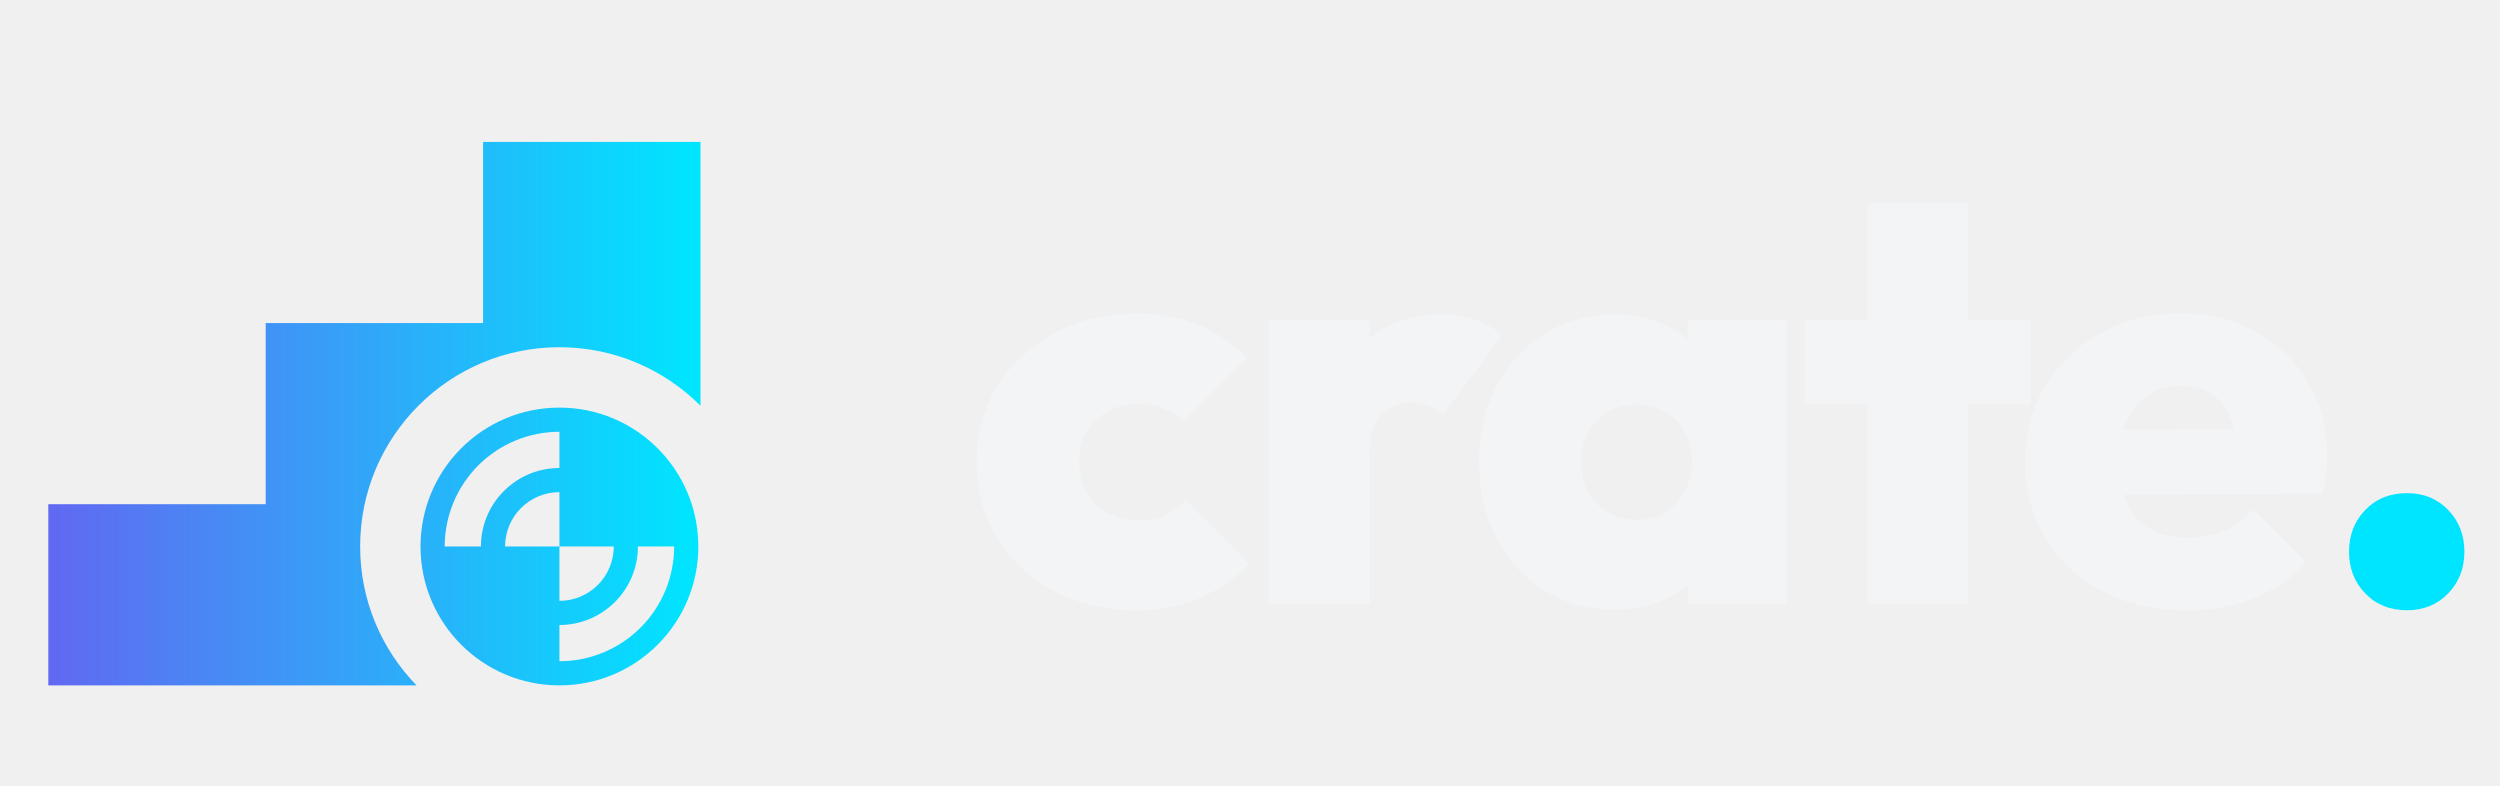
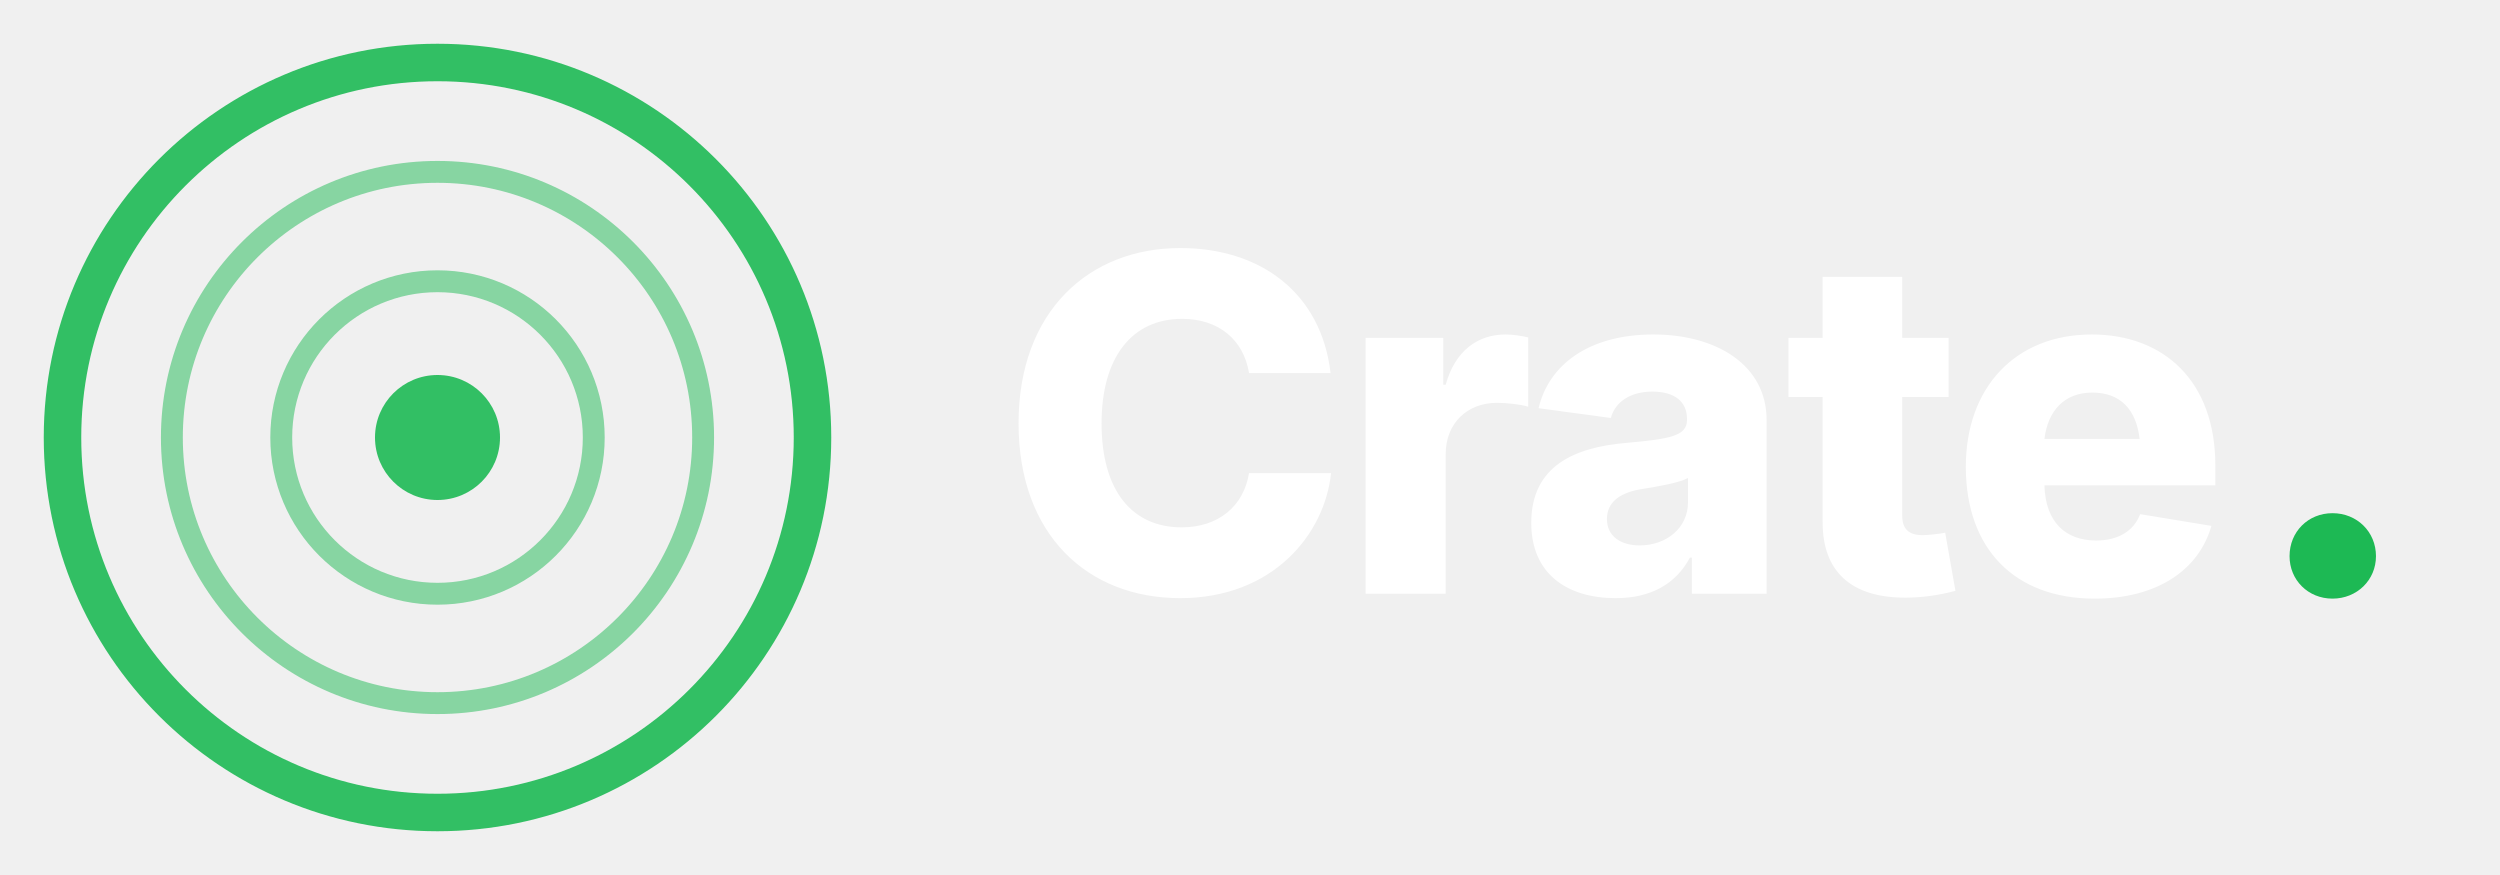
- <svg xmlns="http://www.w3.org/2000/svg" width="207" height="65" viewBox="0 0 207 65" fill="none">
-   <path fill-rule="evenodd" clip-rule="evenodd" d="M46.32 33.75C52.672 33.75 57.82 38.899 57.82 45.25C57.82 51.601 52.672 56.75 46.32 56.75C39.969 56.75 34.82 51.601 34.82 45.25C34.82 38.899 39.969 33.75 46.32 33.75ZM52.82 45.25C52.82 48.84 49.91 51.75 46.32 51.75V54.749C47.568 54.749 48.803 54.504 49.956 54.026C51.108 53.549 52.156 52.849 53.038 51.967C53.92 51.085 54.619 50.037 55.097 48.885C55.574 47.732 55.82 46.497 55.82 45.25H52.82ZM46.32 45.25V49.75C48.806 49.75 50.82 47.735 50.82 45.25H46.32ZM46.32 35.751C45.073 35.751 43.837 35.996 42.685 36.474C41.532 36.951 40.485 37.651 39.602 38.533C38.721 39.415 38.021 40.463 37.544 41.615C37.067 42.768 36.82 44.003 36.82 45.25H39.82L39.829 44.915C39.998 41.592 42.662 38.928 45.985 38.759L46.32 38.75V35.751ZM46.32 40.75C43.835 40.75 41.82 42.765 41.82 45.25H46.32V40.75Z" fill="url(#paint0_linear_3_160)" />
-   <path d="M58 11.75V33.596C55.013 30.602 50.883 28.75 46.32 28.75C37.208 28.75 29.82 36.137 29.82 45.25C29.82 49.722 31.601 53.778 34.49 56.75H4V41.75H22V26.75H40V11.75H58Z" fill="url(#paint1_linear_3_160)" />
-   <path d="M94.16 25.952C95.984 25.952 97.648 26.256 99.152 26.864C100.656 27.472 102.032 28.384 103.28 29.6L98 34.88C97.52 34.4 96.96 34.048 96.32 33.824C95.712 33.568 94.992 33.44 94.16 33.44C93.264 33.44 92.448 33.648 91.712 34.065C91.008 34.448 90.432 34.992 89.984 35.696C89.568 36.4 89.36 37.248 89.36 38.24C89.36 39.2 89.568 40.048 89.984 40.784C90.432 41.488 91.008 42.048 91.712 42.464C92.448 42.88 93.264 43.088 94.16 43.088C95.056 43.088 95.824 42.944 96.464 42.656C97.104 42.368 97.664 41.952 98.144 41.408L103.472 46.688C102.16 47.968 100.736 48.928 99.2 49.568C97.696 50.208 95.984 50.528 94.064 50.528C91.569 50.528 89.312 50 87.296 48.944C85.312 47.888 83.744 46.432 82.592 44.576C81.44 42.72 80.864 40.624 80.864 38.288C80.864 35.92 81.44 33.808 82.592 31.952C83.776 30.096 85.36 28.64 87.344 27.584C89.36 26.496 91.632 25.952 94.16 25.952Z" fill="#F3F4F6" />
-   <path fill-rule="evenodd" clip-rule="evenodd" d="M180.498 25.952C182.866 25.952 184.962 26.464 186.786 27.488C188.642 28.48 190.082 29.872 191.106 31.664C192.162 33.424 192.69 35.44 192.69 37.712C192.69 38.192 192.658 38.688 192.594 39.2C192.562 39.68 192.466 40.24 192.306 40.88L175.841 40.955C175.924 41.214 176.02 41.461 176.13 41.696C176.578 42.624 177.218 43.328 178.05 43.808C178.882 44.288 179.906 44.528 181.122 44.528C182.274 44.528 183.282 44.336 184.146 43.952C185.042 43.568 185.842 42.976 186.546 42.176L190.914 46.544C189.762 47.856 188.354 48.847 186.69 49.52C185.058 50.191 183.202 50.528 181.122 50.528C178.498 50.528 176.178 50.016 174.162 48.992C172.146 47.936 170.562 46.48 169.41 44.624C168.258 42.768 167.683 40.64 167.683 38.24C167.683 35.872 168.242 33.776 169.362 31.952C170.482 30.096 172.002 28.64 173.922 27.584C175.874 26.496 178.066 25.952 180.498 25.952ZM180.594 31.952C179.538 31.952 178.626 32.208 177.858 32.72C177.09 33.232 176.498 33.952 176.082 34.88C175.985 35.097 175.9 35.326 175.825 35.565L184.967 35.489C184.886 35.164 184.789 34.865 184.674 34.592C184.322 33.728 183.81 33.072 183.138 32.624C182.466 32.176 181.618 31.952 180.594 31.952Z" fill="#F3F4F6" />
-   <path fill-rule="evenodd" clip-rule="evenodd" d="M133.704 26.048C135.176 26.048 136.52 26.32 137.735 26.864C138.495 27.184 139.167 27.591 139.752 28.086V26.528H147.96V50H139.752V48.419C139.167 48.909 138.495 49.324 137.735 49.664C136.52 50.208 135.176 50.48 133.704 50.48C131.528 50.48 129.591 49.953 127.896 48.897C126.2 47.84 124.872 46.4 123.912 44.576C122.952 42.72 122.472 40.624 122.472 38.288C122.472 35.92 122.952 33.808 123.912 31.952C124.872 30.096 126.2 28.656 127.896 27.632C129.592 26.576 131.528 26.048 133.704 26.048ZM135.527 33.488C134.632 33.488 133.832 33.696 133.128 34.112C132.456 34.528 131.912 35.104 131.496 35.84C131.112 36.544 130.92 37.344 130.92 38.24C130.92 39.168 131.112 40 131.496 40.736C131.88 41.44 132.424 42 133.128 42.416C133.832 42.832 134.616 43.04 135.479 43.04C136.855 43.04 137.96 42.592 138.792 41.696C139.656 40.8 140.088 39.648 140.088 38.24C140.088 37.312 139.896 36.496 139.512 35.792C139.128 35.088 138.584 34.528 137.88 34.112C137.208 33.696 136.423 33.488 135.527 33.488Z" fill="#F3F4F6" />
-   <path d="M119.359 26.048C120.479 26.048 121.439 26.192 122.239 26.48C123.071 26.768 123.775 27.216 124.351 27.824L119.503 34.304C119.247 34.016 118.878 33.792 118.398 33.632C117.951 33.44 117.439 33.344 116.863 33.344C115.776 33.344 114.927 33.68 114.319 34.352C113.711 34.992 113.407 35.952 113.407 37.232V50H105.055V26.528H113.407V28.024C114.937 26.708 116.921 26.048 119.359 26.048Z" fill="#F3F4F6" />
-   <path d="M162.962 26.528H168.146V33.488H162.962V50H154.609V33.488H149.426V26.528H154.609V16.832H162.962V26.528Z" fill="#F3F4F6" />
-   <path d="M199.3 50.528C197.892 50.528 196.74 50.064 195.844 49.136C194.948 48.208 194.5 47.056 194.5 45.68C194.5 44.304 194.948 43.152 195.844 42.224C196.74 41.296 197.892 40.832 199.3 40.832C200.676 40.832 201.812 41.296 202.708 42.224C203.604 43.152 204.052 44.304 204.052 45.68C204.052 47.056 203.604 48.208 202.708 49.136C201.812 50.064 200.676 50.528 199.3 50.528Z" fill="#00E5FF" />
-   <defs>
-     <linearGradient id="paint0_linear_3_160" x1="3.035" y1="-3.25" x2="57.453" y2="-3.25" gradientUnits="userSpaceOnUse">
-       <stop stop-color="#6366F1" />
-       <stop offset="1" stop-color="#00E5FF" />
-     </linearGradient>
-     <linearGradient id="paint1_linear_3_160" x1="3.035" y1="-3.25" x2="57.453" y2="-3.25" gradientUnits="userSpaceOnUse">
-       <stop stop-color="#6366F1" />
-       <stop offset="1" stop-color="#00E5FF" />
-     </linearGradient>
-   </defs>
+ <svg xmlns="http://www.w3.org/2000/svg" viewBox="0 0 80 28" fill="none">
+   <circle cx="14" cy="14" r="12" stroke="#1db954" stroke-width="1.2" opacity="0.9" />
+   <circle cx="14" cy="14" r="8.5" stroke="#1db954" stroke-width="0.7" opacity="0.5" />
+   <circle cx="14" cy="14" r="5" stroke="#1db954" stroke-width="0.7" opacity="0.5" />
+   <circle cx="14" cy="14" r="2" fill="#1db954" opacity="0.9" />
+   <text x="32" y="19" font-family="'Outfit', -apple-system, sans-serif" font-weight="800" font-size="15" fill="#ffffff" letter-spacing="-0.3">Crate</text>
+   <text x="72" y="19" font-family="'Outfit', -apple-system, sans-serif" font-weight="800" font-size="15" fill="#1db954">.</text>
</svg>
